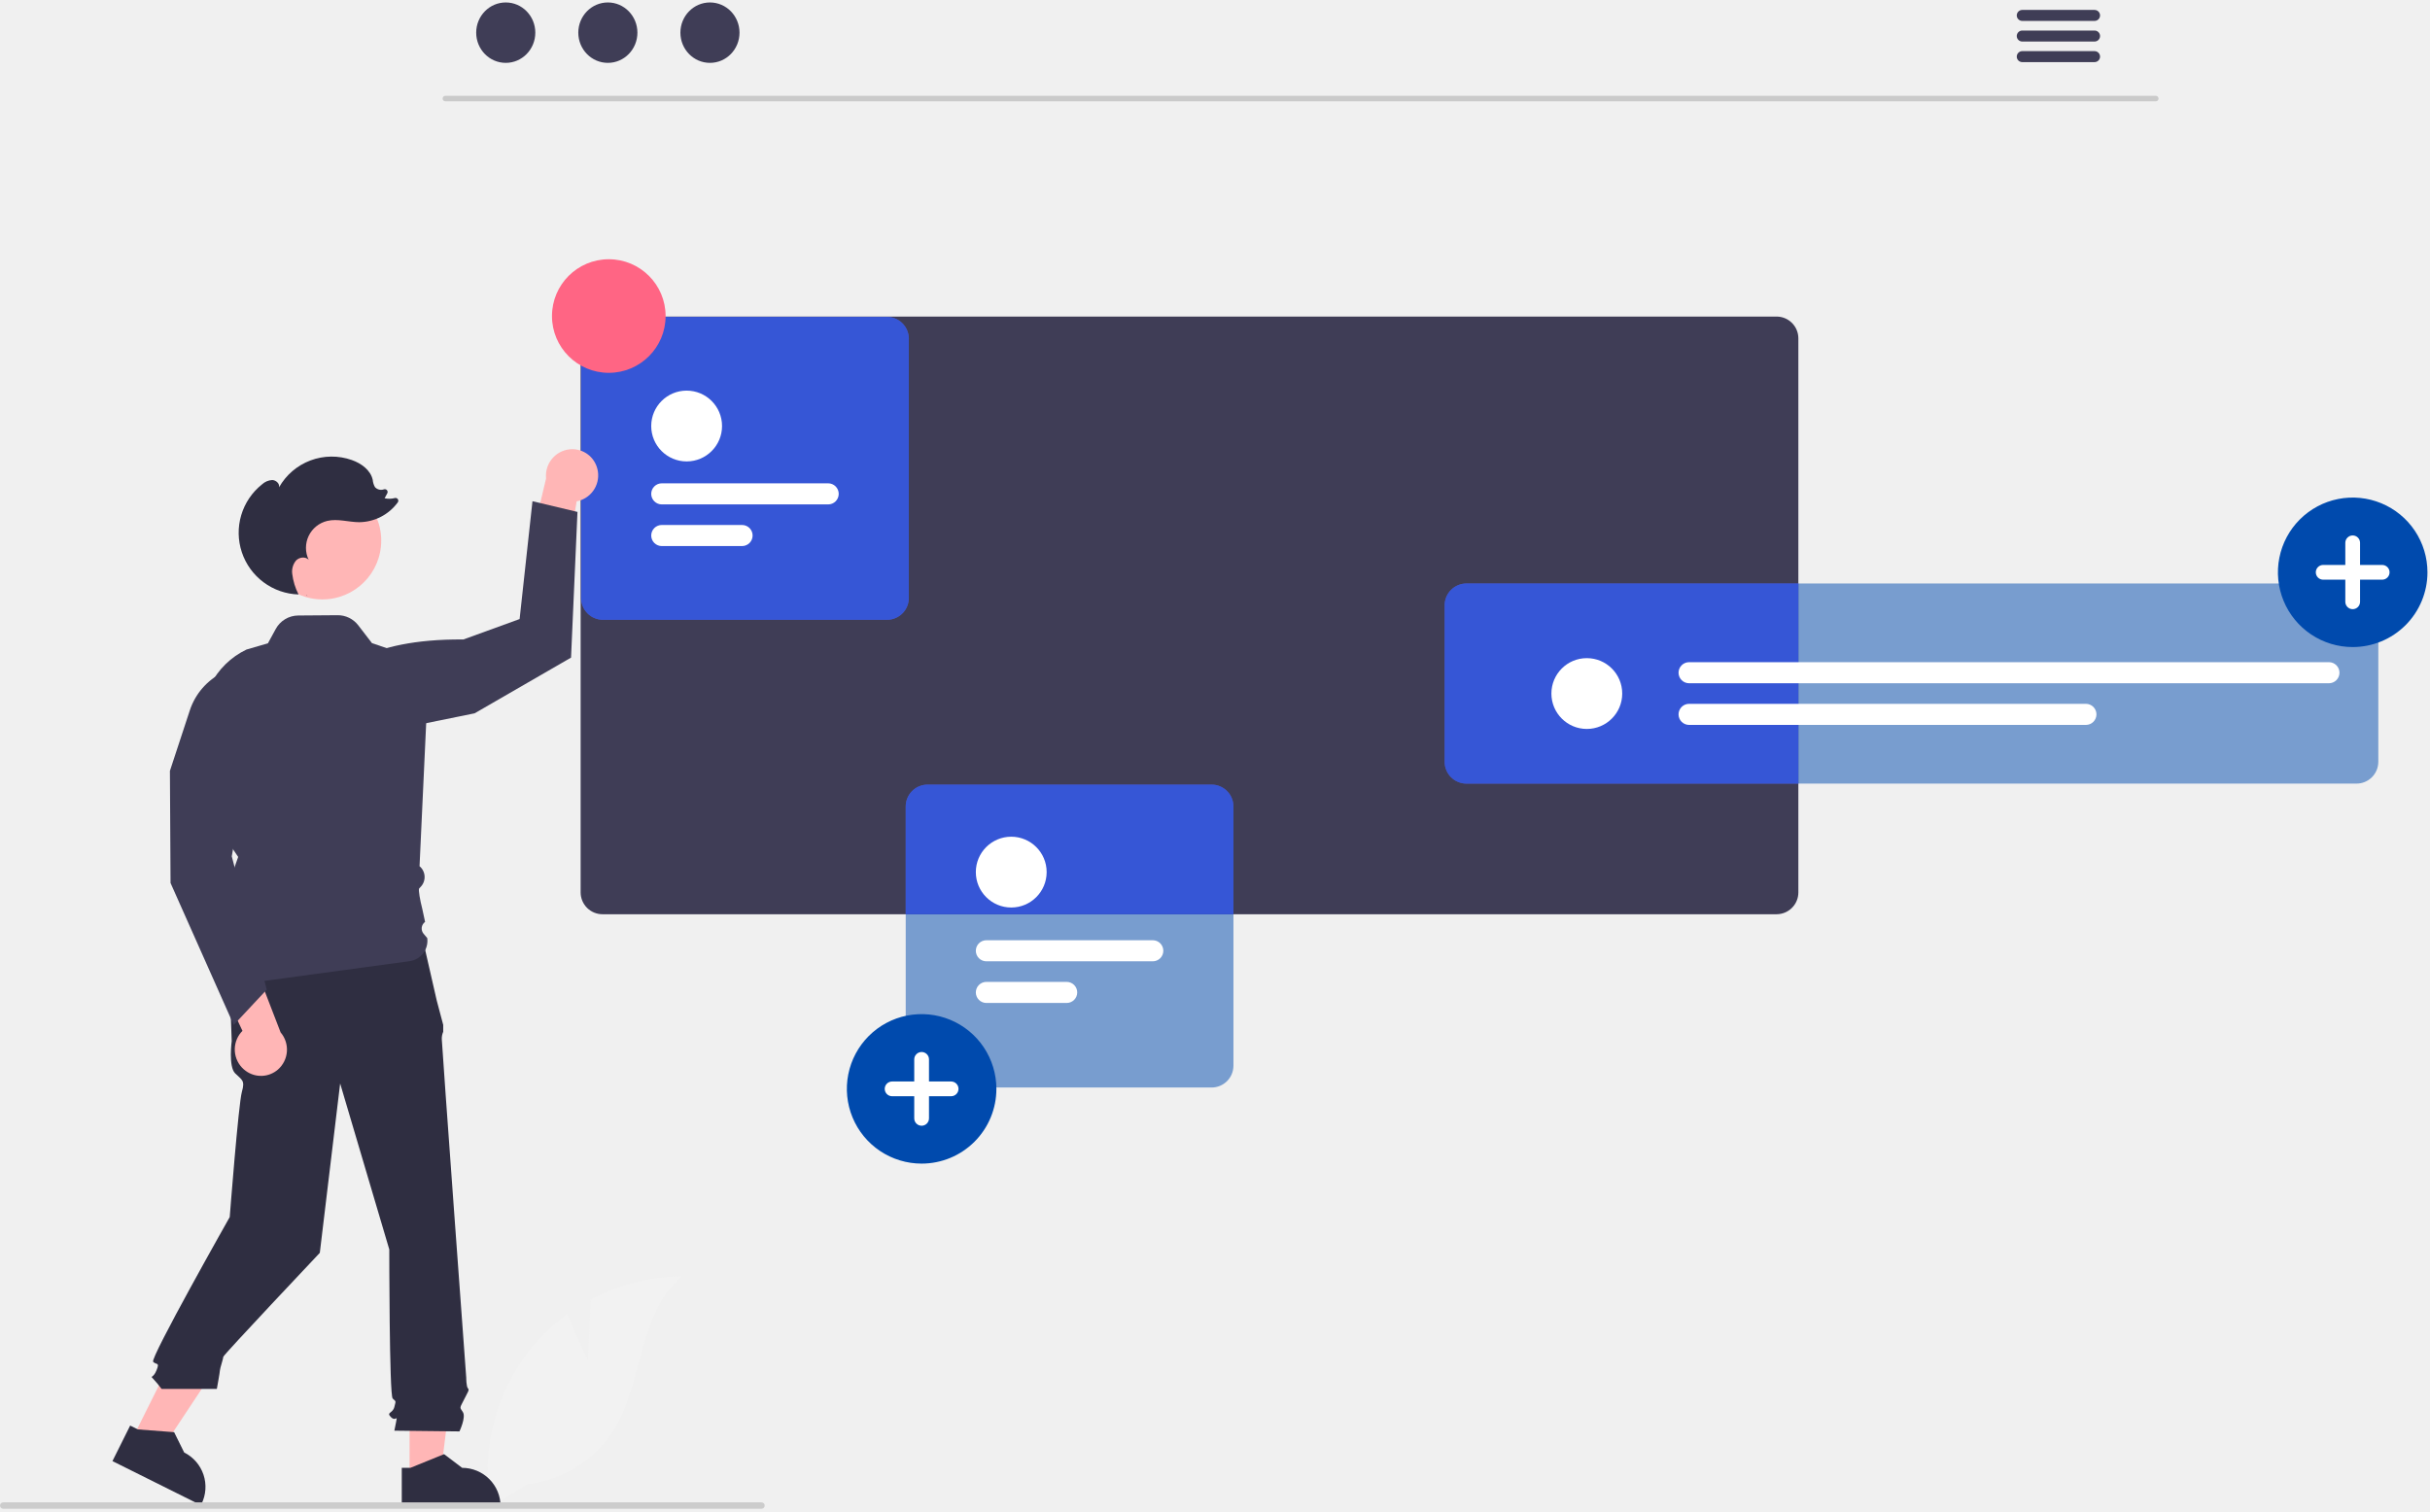
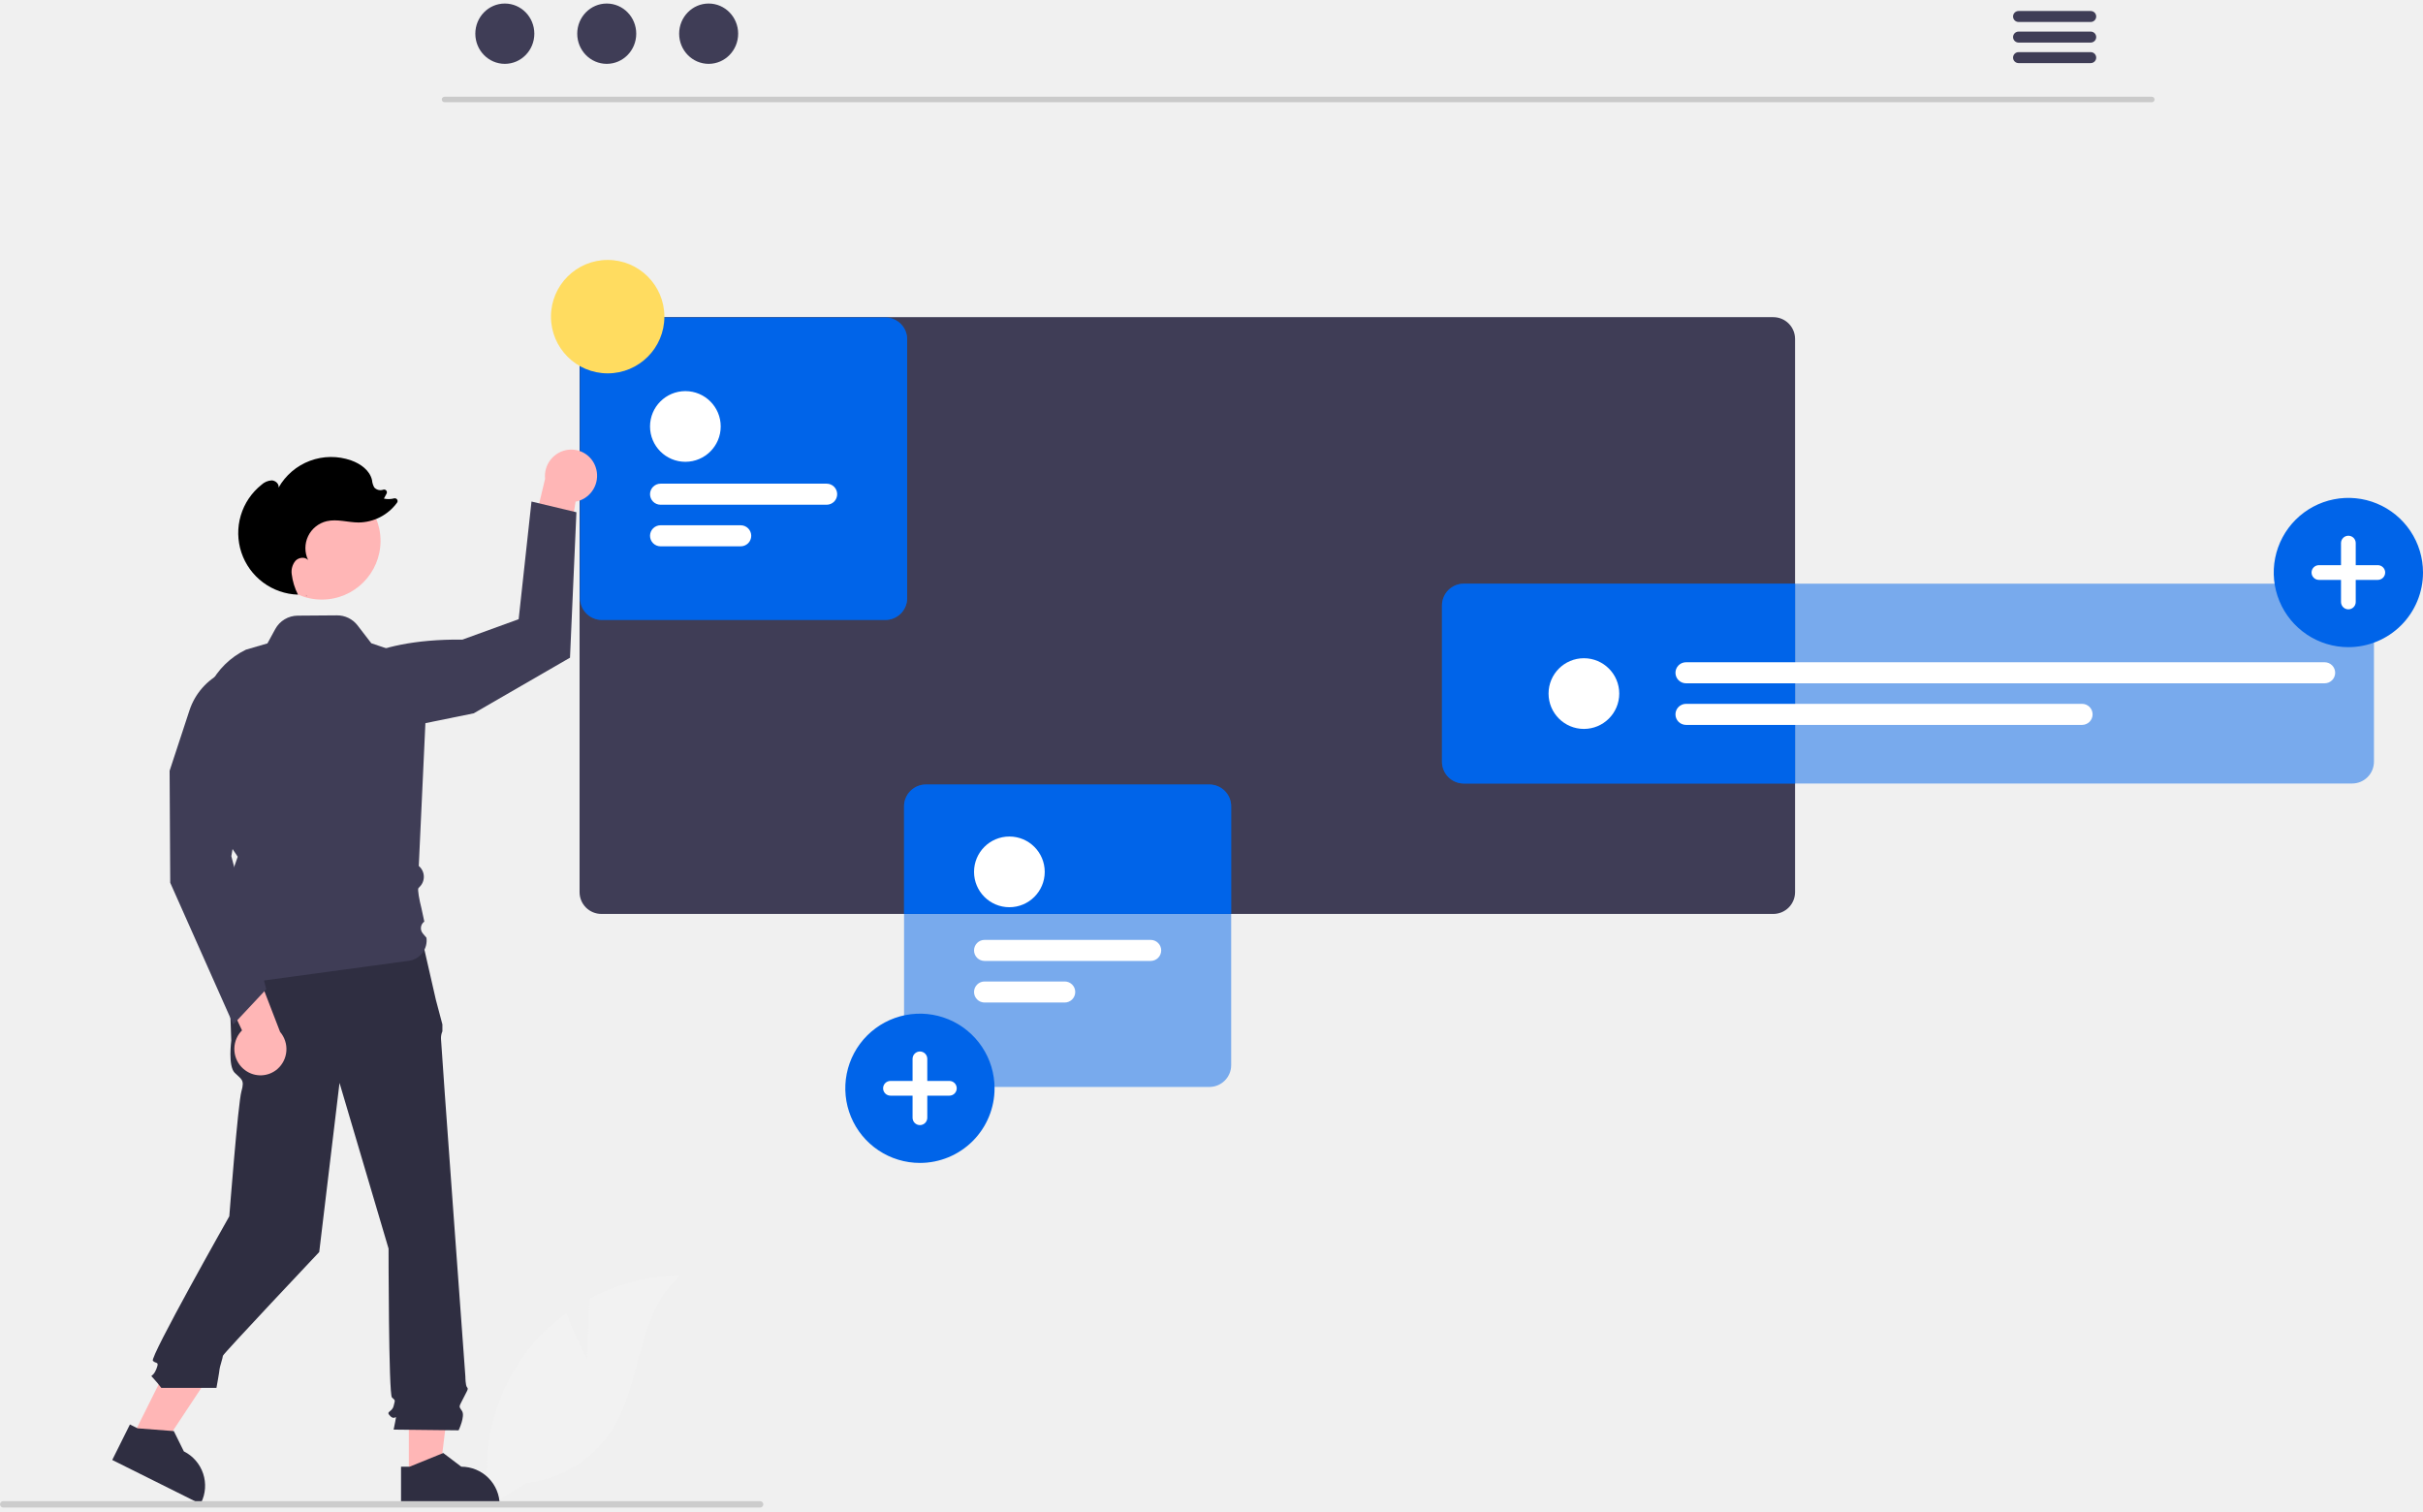
- <svg xmlns="http://www.w3.org/2000/svg" width="651" height="405" viewBox="0 0 651 405" fill="none">
-   <g clip-path="url(#clip0_637_815)">
-     <path d="M157.513 364.509L158.236 348.25C165.774 344.221 174.182 342.092 182.729 342.05C170.966 351.667 172.436 370.207 164.46 383.14C161.942 387.155 158.552 390.551 154.543 393.078C150.533 395.605 146.007 397.197 141.298 397.736L131.454 403.763C130.103 396.233 130.401 388.499 132.327 381.095C134.253 373.691 137.761 366.792 142.61 360.874C145.363 357.581 148.52 354.648 152.006 352.144C154.363 358.361 157.513 364.509 157.513 364.509Z" fill="#F2F2F2" />
-     <path d="M577.557 27.149H119.29C119.098 27.144 118.915 27.065 118.78 26.927C118.646 26.79 118.57 26.605 118.57 26.413C118.57 26.22 118.646 26.036 118.78 25.898C118.915 25.761 119.098 25.681 119.29 25.677H577.557C577.75 25.681 577.933 25.761 578.067 25.898C578.202 26.036 578.277 26.22 578.277 26.413C578.277 26.605 578.202 26.79 578.067 26.927C577.933 27.065 577.75 27.144 577.557 27.149Z" fill="#CACACA" />
-     <path d="M135.492 16.847C139.865 16.847 143.41 13.223 143.41 8.752C143.41 4.282 139.865 0.658 135.492 0.658C131.119 0.658 127.574 4.282 127.574 8.752C127.574 13.223 131.119 16.847 135.492 16.847Z" fill="#3F3D56" />
-     <path d="M162.845 16.847C167.218 16.847 170.763 13.223 170.763 8.752C170.763 4.282 167.218 0.658 162.845 0.658C158.472 0.658 154.927 4.282 154.927 8.752C154.927 13.223 158.472 16.847 162.845 16.847Z" fill="#3F3D56" />
-     <path d="M190.198 16.847C194.571 16.847 198.116 13.223 198.116 8.752C198.116 4.282 194.571 0.658 190.198 0.658C185.825 0.658 182.28 4.282 182.28 8.752C182.28 13.223 185.825 16.847 190.198 16.847Z" fill="#3F3D56" />
-     <path d="M561.166 2.664H541.736C541.351 2.672 540.984 2.83 540.714 3.105C540.444 3.38 540.293 3.75 540.293 4.135C540.293 4.52 540.444 4.89 540.714 5.165C540.984 5.44 541.351 5.599 541.736 5.606H561.166C561.551 5.599 561.918 5.44 562.187 5.165C562.457 4.89 562.608 4.52 562.608 4.135C562.608 3.75 562.457 3.38 562.187 3.105C561.918 2.83 561.551 2.672 561.166 2.664Z" fill="#3F3D56" />
-     <path d="M561.166 8.187H541.736C541.351 8.194 540.984 8.353 540.714 8.628C540.444 8.903 540.293 9.273 540.293 9.658C540.293 10.043 540.444 10.413 540.714 10.688C540.984 10.963 541.351 11.121 541.736 11.129H561.166C561.551 11.121 561.918 10.963 562.187 10.688C562.457 10.413 562.608 10.043 562.608 9.658C562.608 9.273 562.457 8.903 562.187 8.628C561.918 8.353 561.551 8.194 561.166 8.187Z" fill="#3F3D56" />
-     <path d="M561.166 13.702H541.736C541.351 13.709 540.984 13.868 540.714 14.143C540.444 14.418 540.293 14.788 540.293 15.173C540.293 15.558 540.444 15.928 540.714 16.203C540.984 16.478 541.351 16.637 541.736 16.644H561.166C561.551 16.637 561.918 16.478 562.187 16.203C562.457 15.928 562.608 15.558 562.608 15.173C562.608 14.788 562.457 14.418 562.187 14.143C561.918 13.868 561.551 13.709 561.166 13.702Z" fill="#3F3D56" />
-     <path d="M475.943 84.83H161.401C159.851 84.83 158.365 85.445 157.268 86.54C156.171 87.635 155.554 89.121 155.552 90.671V239.148C155.554 240.698 156.171 242.185 157.267 243.281C158.364 244.378 159.85 244.994 161.401 244.996H475.943C477.493 244.993 478.978 244.375 480.073 243.279C481.168 242.183 481.783 240.697 481.785 239.148V90.671C481.783 89.122 481.167 87.637 480.072 86.542C478.977 85.447 477.492 84.831 475.943 84.83Z" fill="#3F3D56" />
-     <path d="M392.86 156.361C391.311 156.363 389.826 156.979 388.731 158.074C387.636 159.169 387.02 160.654 387.018 162.202V204.143C387.02 205.692 387.635 207.178 388.73 208.274C389.825 209.371 391.31 209.988 392.86 209.991H481.785V156.361H392.86Z" fill="#6C63FF" />
-     <path opacity="0.5" d="M631.308 209.988H392.863C391.313 209.987 389.827 209.37 388.731 208.274C387.635 207.178 387.019 205.692 387.017 204.142V162.204C387.019 160.654 387.635 159.168 388.731 158.072C389.827 156.976 391.313 156.36 392.863 156.358H631.308C632.858 156.36 634.344 156.976 635.44 158.072C636.536 159.168 637.152 160.654 637.154 162.204V204.142C637.152 205.692 636.536 207.178 635.44 208.274C634.344 209.37 632.858 209.987 631.308 209.988Z" fill="#004AAD" />
-     <path d="M425.109 195.341C430.348 195.341 434.595 191.093 434.595 185.854C434.595 180.615 430.348 176.368 425.109 176.368C419.87 176.368 415.622 180.615 415.622 185.854C415.622 191.093 419.87 195.341 425.109 195.341Z" fill="white" />
-     <path d="M623.92 183.098H452.51C451.761 183.098 451.042 182.8 450.513 182.271C449.983 181.741 449.685 181.022 449.685 180.273C449.685 179.524 449.983 178.805 450.513 178.276C451.042 177.746 451.761 177.448 452.51 177.448H623.92C624.669 177.448 625.388 177.746 625.918 178.276C626.447 178.805 626.745 179.524 626.745 180.273C626.745 181.022 626.447 181.741 625.918 182.271C625.388 182.8 624.669 183.098 623.92 183.098Z" fill="white" />
-     <path d="M558.817 194.26H452.51C451.761 194.26 451.042 193.963 450.512 193.433C449.983 192.903 449.685 192.185 449.685 191.435C449.685 190.686 449.983 189.968 450.512 189.438C451.042 188.908 451.761 188.61 452.51 188.61H558.817C559.566 188.61 560.285 188.908 560.814 189.438C561.344 189.968 561.642 190.686 561.642 191.435C561.642 192.185 561.344 192.903 560.814 193.433C560.285 193.963 559.566 194.26 558.817 194.26Z" fill="white" />
-     <path d="M109.729 396.028L117.939 396.027L121.845 364.361H109.728L109.729 396.028Z" fill="#FFB6B6" />
-     <path d="M107.635 393.347L109.946 393.347L118.968 389.678L123.803 393.346H123.804C126.537 393.347 129.157 394.432 131.089 396.364C133.022 398.297 134.107 400.917 134.107 403.65V403.985L107.636 403.986L107.635 393.347Z" fill="#2F2E41" />
-     <path d="M35.549 385.354L42.897 389.016L60.518 362.417L49.674 357.012L35.549 385.354Z" fill="#FFB6B6" />
-     <path d="M34.871 382.021L36.939 383.051L46.65 383.792L49.341 389.232L49.342 389.233C51.787 390.452 53.648 392.593 54.516 395.184C55.383 397.775 55.186 400.605 53.967 403.05L53.817 403.35L30.125 391.542L34.871 382.021Z" fill="#2F2E41" />
-     <path d="M113.367 252.211L61.167 253.573L62.075 278.992C62.075 278.992 61.167 285.8 62.983 287.616C64.798 289.432 65.706 289.432 64.798 292.609C63.891 295.786 61.544 326.145 61.544 326.145C61.544 326.145 40.119 364.027 41.027 364.935C41.935 365.843 42.843 364.935 41.935 367.204C41.027 369.474 40.119 368.566 41.027 369.474C41.831 370.341 42.589 371.25 43.297 372.197H58.093C58.093 372.197 58.92 367.658 58.92 367.204C58.92 366.75 59.828 364.027 59.828 363.573C59.828 363.119 85.678 335.73 85.678 335.73L91.125 290.339L104.289 334.823C104.289 334.823 104.289 373.859 105.196 374.767C106.104 375.675 106.104 375.221 105.65 377.036C105.196 378.852 103.381 378.398 104.743 379.76C106.104 381.122 106.558 378.852 106.104 381.122L105.65 383.391L123.089 383.586C123.089 383.586 124.905 379.76 123.997 378.398C123.089 377.036 123.144 377.408 124.251 375.18C125.359 372.951 125.813 372.497 125.359 372.043C124.905 371.589 124.905 369.175 124.905 369.175C124.905 369.175 118.36 279.899 118.36 278.538C118.326 277.837 118.455 277.138 118.737 276.496V274.647L116.998 268.098L113.367 252.211Z" fill="#2F2E41" />
-     <path d="M630.288 173.397C626.327 173.397 622.454 172.222 619.16 170.021C615.866 167.82 613.299 164.692 611.783 161.032C610.267 157.372 609.87 153.344 610.643 149.459C611.416 145.573 613.323 142.004 616.125 139.203C618.926 136.402 622.495 134.494 626.38 133.721C630.266 132.948 634.293 133.345 637.953 134.861C641.613 136.377 644.742 138.944 646.943 142.238C649.144 145.532 650.318 149.405 650.318 153.367C650.318 158.679 648.208 163.774 644.452 167.53C640.695 171.287 635.601 173.397 630.288 173.397Z" fill="#004AAD" />
-     <path d="M638.192 151.391H632.264V145.463C632.264 144.939 632.056 144.437 631.685 144.066C631.315 143.695 630.812 143.487 630.288 143.487C629.764 143.487 629.262 143.695 628.891 144.066C628.52 144.437 628.312 144.939 628.312 145.463V151.391H622.385C622.125 151.39 621.868 151.441 621.627 151.54C621.387 151.639 621.169 151.785 620.985 151.968C620.801 152.152 620.655 152.37 620.556 152.61C620.456 152.85 620.405 153.107 620.405 153.367C620.405 153.626 620.456 153.884 620.556 154.124C620.655 154.364 620.801 154.582 620.985 154.765C621.169 154.949 621.387 155.094 621.627 155.193C621.868 155.292 622.125 155.343 622.385 155.342H628.312V161.27C628.312 161.794 628.52 162.297 628.891 162.667C629.262 163.038 629.764 163.246 630.288 163.246C630.812 163.246 631.315 163.038 631.685 162.667C632.056 162.297 632.264 161.794 632.264 161.27V155.342H638.192C638.716 155.342 639.218 155.134 639.589 154.764C639.959 154.393 640.167 153.891 640.167 153.367C640.167 152.843 639.959 152.34 639.589 151.97C639.218 151.599 638.716 151.391 638.192 151.391Z" fill="white" />
-     <path d="M324.597 210.26H248.492C246.942 210.261 245.455 210.878 244.359 211.974C243.262 213.071 242.646 214.558 242.644 216.108V244.996H330.438V216.108C330.437 214.559 329.821 213.073 328.726 211.977C327.631 210.88 326.146 210.263 324.597 210.26Z" fill="#6C63FF" />
-     <path opacity="0.5" d="M324.594 291.43H248.49C246.94 291.428 245.454 290.812 244.358 289.716C243.262 288.62 242.646 287.134 242.644 285.584V216.105C242.646 214.555 243.262 213.07 244.358 211.974C245.454 210.878 246.94 210.261 248.49 210.26H324.594C326.144 210.261 327.63 210.878 328.726 211.974C329.822 213.07 330.439 214.555 330.44 216.105V285.584C330.439 287.134 329.822 288.62 328.726 289.716C327.63 290.812 326.144 291.428 324.594 291.43Z" fill="#004AAD" />
-     <path d="M270.912 243.192C276.151 243.192 280.398 238.945 280.398 233.706C280.398 228.467 276.151 224.219 270.912 224.219C265.673 224.219 261.426 228.467 261.426 233.706C261.426 238.945 265.673 243.192 270.912 243.192Z" fill="white" />
-     <path d="M308.832 257.611H264.251C263.502 257.611 262.783 257.313 262.253 256.783C261.724 256.254 261.426 255.535 261.426 254.786C261.426 254.037 261.724 253.318 262.253 252.788C262.783 252.259 263.502 251.961 264.251 251.961H308.832C309.581 251.961 310.3 252.259 310.83 252.788C311.359 253.318 311.657 254.037 311.657 254.786C311.657 255.535 311.359 256.254 310.83 256.783C310.3 257.313 309.581 257.611 308.832 257.611Z" fill="white" />
-     <path d="M285.764 268.773H264.251C263.502 268.773 262.783 268.475 262.253 267.946C261.723 267.416 261.426 266.697 261.426 265.948C261.426 265.199 261.723 264.48 262.253 263.951C262.783 263.421 263.502 263.123 264.251 263.123H285.764C286.513 263.123 287.231 263.421 287.761 263.951C288.291 264.48 288.589 265.199 288.589 265.948C288.589 266.697 288.291 267.416 287.761 267.946C287.231 268.475 286.513 268.773 285.764 268.773Z" fill="white" />
-     <path d="M246.903 311.821C242.942 311.821 239.069 310.646 235.775 308.446C232.481 306.245 229.914 303.116 228.398 299.456C226.882 295.796 226.485 291.769 227.258 287.883C228.031 283.998 229.938 280.429 232.74 277.628C235.541 274.826 239.11 272.919 242.995 272.146C246.881 271.373 250.908 271.769 254.568 273.285C258.228 274.802 261.357 277.369 263.558 280.663C265.759 283.957 266.933 287.829 266.933 291.791C266.933 297.103 264.823 302.198 261.067 305.955C257.31 309.711 252.215 311.821 246.903 311.821Z" fill="#004AAD" />
-     <path d="M254.807 289.815H248.879V283.888C248.879 283.364 248.671 282.861 248.3 282.49C247.93 282.12 247.427 281.912 246.903 281.912C246.379 281.912 245.877 282.12 245.506 282.49C245.135 282.861 244.927 283.364 244.927 283.888V289.815H239C238.74 289.815 238.483 289.866 238.242 289.965C238.002 290.064 237.784 290.209 237.6 290.393C237.416 290.576 237.27 290.794 237.171 291.034C237.071 291.274 237.02 291.531 237.02 291.791C237.02 292.051 237.071 292.308 237.171 292.548C237.27 292.788 237.416 293.006 237.6 293.19C237.784 293.373 238.002 293.519 238.242 293.618C238.483 293.717 238.74 293.767 239 293.767H244.927V299.695C244.927 300.219 245.135 300.721 245.506 301.092C245.877 301.462 246.379 301.67 246.903 301.67C247.427 301.67 247.93 301.462 248.3 301.092C248.671 300.721 248.879 300.219 248.879 299.695V293.767H254.807C255.331 293.767 255.833 293.559 256.204 293.188C256.574 292.818 256.782 292.315 256.782 291.791C256.782 291.267 256.574 290.765 256.204 290.394C255.833 290.023 255.331 289.815 254.807 289.815Z" fill="white" />
-     <path d="M237.631 166.091H161.527C159.977 166.089 158.491 165.472 157.395 164.376C156.299 163.28 155.682 161.794 155.681 160.245V90.766C155.683 89.216 156.299 87.73 157.395 86.634C158.491 85.538 159.977 84.922 161.527 84.92H237.631C239.181 84.922 240.667 85.538 241.763 86.634C242.859 87.73 243.475 89.216 243.477 90.766V160.245C243.475 161.794 242.859 163.28 241.763 164.376C240.667 165.472 239.181 166.089 237.631 166.091Z" fill="#6C63FF" />
-     <path d="M183.95 123.651C189.189 123.651 193.436 119.404 193.436 114.164C193.436 108.925 189.189 104.678 183.95 104.678C178.71 104.678 174.463 108.925 174.463 114.164C174.463 119.404 178.71 123.651 183.95 123.651Z" fill="#6C63FF" />
-     <path d="M221.87 135.17H177.288C176.539 135.17 175.821 134.873 175.291 134.343C174.761 133.813 174.463 133.095 174.463 132.346C174.463 131.596 174.761 130.878 175.291 130.348C175.821 129.818 176.539 129.521 177.288 129.521H221.87C222.619 129.521 223.337 129.818 223.867 130.348C224.397 130.878 224.695 131.596 224.695 132.346C224.695 133.095 224.397 133.813 223.867 134.343C223.337 134.873 222.619 135.17 221.87 135.17Z" fill="#6C63FF" />
-     <path d="M198.801 146.333H177.288C176.539 146.333 175.82 146.035 175.291 145.505C174.761 144.976 174.463 144.257 174.463 143.508C174.463 142.759 174.761 142.04 175.291 141.51C175.82 140.98 176.539 140.683 177.288 140.683H198.801C199.55 140.683 200.269 140.98 200.799 141.51C201.328 142.04 201.626 142.759 201.626 143.508C201.626 144.257 201.328 144.976 200.799 145.505C200.269 146.035 199.55 146.333 198.801 146.333Z" fill="#6C63FF" />
-     <path opacity="0.5" d="M237.631 166.091H161.527C159.977 166.089 158.491 165.472 157.395 164.376C156.299 163.28 155.682 161.794 155.681 160.245V90.766C155.683 89.216 156.299 87.73 157.395 86.634C158.491 85.538 159.977 84.922 161.527 84.92H237.631C239.181 84.922 240.667 85.538 241.763 86.634C242.859 87.73 243.475 89.216 243.477 90.766V160.245C243.475 161.794 242.859 163.28 241.763 164.376C240.667 165.472 239.181 166.089 237.631 166.091Z" fill="#004AAD" />
-     <path d="M183.95 123.651C189.189 123.651 193.436 119.404 193.436 114.164C193.436 108.925 189.189 104.678 183.95 104.678C178.71 104.678 174.463 108.925 174.463 114.164C174.463 119.404 178.71 123.651 183.95 123.651Z" fill="white" />
-     <path d="M221.87 135.17H177.288C176.539 135.17 175.821 134.873 175.291 134.343C174.761 133.813 174.463 133.095 174.463 132.346C174.463 131.596 174.761 130.878 175.291 130.348C175.821 129.818 176.539 129.521 177.288 129.521H221.87C222.619 129.521 223.337 129.818 223.867 130.348C224.397 130.878 224.695 131.596 224.695 132.346C224.695 133.095 224.397 133.813 223.867 134.343C223.337 134.873 222.619 135.17 221.87 135.17Z" fill="white" />
-     <path d="M198.801 146.333H177.288C176.539 146.333 175.82 146.035 175.291 145.505C174.761 144.976 174.463 144.257 174.463 143.508C174.463 142.759 174.761 142.04 175.291 141.51C175.82 140.98 176.539 140.683 177.288 140.683H198.801C199.55 140.683 200.269 140.98 200.799 141.51C201.328 142.04 201.626 142.759 201.626 143.508C201.626 144.257 201.328 144.976 200.799 145.505C200.269 146.035 199.55 146.333 198.801 146.333Z" fill="white" />
-     <path d="M163.097 99.911C171.502 99.911 178.316 93.097 178.316 84.692C178.316 76.286 171.502 69.472 163.097 69.472C154.691 69.472 147.877 76.286 147.877 84.692C147.877 93.097 154.691 99.911 163.097 99.911Z" fill="#FF6584" />
-     <path d="M204.861 403.455C204.861 403.568 204.839 403.681 204.796 403.785C204.753 403.89 204.689 403.985 204.609 404.066C204.529 404.146 204.434 404.209 204.329 404.252C204.224 404.296 204.112 404.318 203.999 404.317H0.862C0.634 404.317 0.414 404.227 0.253 404.065C0.091 403.903 0 403.684 0 403.455C0 403.226 0.091 403.007 0.253 402.845C0.414 402.683 0.634 402.593 0.862 402.593H203.999C204.112 402.592 204.224 402.614 204.329 402.658C204.434 402.701 204.529 402.764 204.609 402.844C204.689 402.925 204.753 403.02 204.796 403.125C204.839 403.229 204.861 403.342 204.861 403.455Z" fill="#CCCCCC" />
-     <path d="M159.844 125.005C160.47 126.754 160.383 128.68 159.602 130.365C158.821 132.051 157.409 133.363 155.67 134.017C155.286 134.161 154.889 134.27 154.485 134.344L150.466 158.955L141.037 150.25L146.299 128.213C146.104 126.356 146.648 124.497 147.813 123.038C148.978 121.578 150.67 120.636 152.524 120.415C154.084 120.236 155.658 120.593 156.989 121.427C158.319 122.261 159.326 123.523 159.844 125.005L159.844 125.005Z" fill="#FFB6B6" />
-     <path d="M90.259 180.772C90.259 180.772 97.577 171.103 124.132 171.368L139.205 165.892L142.65 134.315L154.706 137.185L152.984 176.226L127.148 191.153L93.275 198.042L90.259 180.772Z" fill="#3F3D56" />
-     <path d="M86.371 160.629C95.075 160.629 102.132 153.572 102.132 144.868C102.132 136.163 95.075 129.106 86.371 129.106C77.666 129.106 70.609 136.163 70.609 144.868C70.609 153.572 77.666 160.629 86.371 160.629Z" fill="#FFB6B6" />
-     <path d="M59.694 264.373C59.666 264.373 59.639 264.369 59.612 264.362C59.321 264.28 59.091 264.216 60.141 255.136L61.274 247.959L60.168 241.621L58.307 239.76L61.298 236.769L63.808 229.639L59.465 223.203L54.482 196.884C53.625 192.342 54.291 187.645 56.376 183.52C58.461 179.395 61.848 176.073 66.013 174.07L71.78 172.385L73.879 168.537C74.468 167.456 75.335 166.553 76.391 165.92C77.448 165.288 78.653 164.95 79.884 164.941L90.445 164.861C91.511 164.853 92.564 165.092 93.522 165.56C94.479 166.027 95.316 166.709 95.966 167.554L99.65 172.344L114.93 177.534L112.396 232.122C112.799 232.459 113.127 232.875 113.36 233.346C113.593 233.816 113.726 234.329 113.75 234.853C113.775 235.378 113.69 235.901 113.502 236.391C113.314 236.881 113.026 237.326 112.656 237.699C112.498 237.859 112.371 237.99 112.294 238.076C112.036 238.442 112.519 241.174 113.116 243.494L113.881 247.046C113.636 247.221 113.429 247.446 113.275 247.705C113.12 247.965 113.021 248.253 112.984 248.553C112.947 248.852 112.972 249.156 113.058 249.446C113.144 249.735 113.289 250.003 113.484 250.234L114.46 251.386C114.653 252.832 114.265 254.295 113.381 255.454C112.497 256.614 111.189 257.375 109.744 257.572C95.78 259.472 59.767 264.373 59.694 264.373Z" fill="#3F3D56" />
-     <path d="M82.338 159.857C82.271 159.709 82.204 159.56 82.137 159.411C82.163 159.412 82.188 159.415 82.214 159.416L82.338 159.857Z" fill="#2F2E41" />
-     <path d="M70.171 129.823C70.919 129.117 71.892 128.697 72.919 128.635C73.938 128.668 74.972 129.588 74.761 130.586C76.633 127.271 79.612 124.722 83.177 123.386C86.741 122.049 90.662 122.011 94.252 123.277C96.785 124.171 99.269 125.959 99.851 128.581C99.908 129.27 100.113 129.938 100.453 130.539C100.748 130.861 101.13 131.089 101.552 131.196C101.975 131.303 102.42 131.284 102.832 131.142L102.857 131.134C102.998 131.086 103.15 131.081 103.294 131.121C103.438 131.16 103.566 131.242 103.663 131.355C103.76 131.468 103.821 131.608 103.838 131.756C103.854 131.904 103.826 132.054 103.757 132.186L103.04 133.522C103.943 133.724 104.882 133.704 105.776 133.464C105.925 133.425 106.082 133.433 106.226 133.487C106.369 133.541 106.493 133.638 106.58 133.764C106.666 133.891 106.711 134.042 106.709 134.195C106.707 134.349 106.657 134.498 106.566 134.622C105.375 136.252 103.82 137.581 102.025 138.503C100.23 139.426 98.244 139.917 96.225 139.937C93.362 139.92 90.469 138.933 87.681 139.591C86.603 139.846 85.596 140.339 84.733 141.034C83.87 141.729 83.174 142.608 82.695 143.607C82.216 144.607 81.967 145.7 81.966 146.808C81.966 147.916 82.213 149.01 82.69 150.01C81.834 149.073 80.178 149.295 79.303 150.213C78.899 150.705 78.601 151.274 78.427 151.885C78.252 152.497 78.205 153.138 78.288 153.768C78.522 155.699 79.095 157.573 79.981 159.304C76.595 159.2 73.322 158.059 70.605 156.035C67.888 154.011 65.857 151.202 64.787 147.987C63.717 144.773 63.66 141.307 64.623 138.059C65.586 134.81 67.522 131.936 70.171 129.823L70.171 129.823Z" fill="#2F2E41" />
-     <path d="M65.835 286.978C64.328 285.891 63.308 284.255 62.996 282.424C62.684 280.592 63.104 278.712 64.166 277.187C64.402 276.851 64.666 276.536 64.957 276.246L54.322 253.69L67.024 255.52L75.177 276.659C76.389 278.079 76.995 279.918 76.862 281.781C76.729 283.643 75.868 285.379 74.466 286.612C73.283 287.643 71.783 288.241 70.215 288.307C68.646 288.374 67.102 287.905 65.835 286.978H65.835Z" fill="#FFB6B6" />
-     <path d="M62.614 274.662L45.69 236.625L45.52 206.583L50.855 190.356C51.579 188.155 52.737 186.121 54.26 184.374C55.783 182.628 57.641 181.204 59.724 180.188C61.807 179.172 64.072 178.584 66.386 178.458C68.7 178.332 71.016 178.672 73.197 179.456L73.314 179.499L73.364 179.613C73.561 180.074 78.035 191.141 64.763 213.909L62.092 229.489L71.464 265.199L62.614 274.662Z" fill="#3F3D56" />
+ <svg xmlns="http://www.w3.org/2000/svg" width="566" height="353" viewBox="0 0 566 353" fill="none">
+   <g clip-path="url(#clip0_1101_897)">
+     <path d="M137.09 317.501L137.72 303.35C144.28 299.843 151.598 297.991 159.037 297.954C148.799 306.325 150.078 322.46 143.137 333.717C140.945 337.211 137.995 340.167 134.505 342.366C131.016 344.565 127.076 345.951 122.978 346.42L114.41 351.666C113.235 345.112 113.494 338.381 115.17 331.937C116.846 325.493 119.899 319.488 124.12 314.338C126.516 311.472 129.263 308.919 132.297 306.74C134.349 312.15 137.09 317.501 137.09 317.501Z" fill="#F2F2F2" />
+     <path d="M502.673 23.883H103.823C103.656 23.879 103.497 23.81 103.379 23.69C103.262 23.57 103.197 23.41 103.197 23.242C103.197 23.075 103.262 22.914 103.379 22.794C103.497 22.674 103.656 22.605 103.823 22.602H502.673C502.84 22.605 503 22.674 503.117 22.794C503.234 22.914 503.299 23.075 503.299 23.242C503.299 23.41 503.234 23.57 503.117 23.69C503 23.81 502.84 23.879 502.673 23.883Z" fill="#CACACA" />
+     <path d="M117.924 14.916C121.73 14.916 124.816 11.762 124.816 7.871C124.816 3.98 121.73 0.826 117.924 0.826C114.118 0.826 111.033 3.98 111.033 7.871C111.033 11.762 114.118 14.916 117.924 14.916Z" fill="#3F3D56" />
+     <path d="M141.731 14.916C145.537 14.916 148.622 11.762 148.622 7.871C148.622 3.98 145.537 0.826 141.731 0.826C137.925 0.826 134.839 3.98 134.839 7.871C134.839 11.762 137.925 14.916 141.731 14.916Z" fill="#3F3D56" />
+     <path d="M165.537 14.916C169.343 14.916 172.429 11.762 172.429 7.871C172.429 3.98 169.343 0.826 165.537 0.826C161.731 0.826 158.646 3.98 158.646 7.871C158.646 11.762 161.731 14.916 165.537 14.916Z" fill="#3F3D56" />
+     <path d="M488.407 2.572H471.496C471.161 2.579 470.841 2.717 470.607 2.956C470.372 3.196 470.24 3.517 470.24 3.853C470.24 4.188 470.372 4.51 470.607 4.749C470.841 4.989 471.161 5.127 471.496 5.133H488.407C488.742 5.127 489.061 4.989 489.296 4.749C489.53 4.51 489.662 4.188 489.662 3.853C489.662 3.517 489.53 3.196 489.296 2.956C489.061 2.717 488.742 2.579 488.407 2.572Z" fill="#3F3D56" />
+     <path d="M488.407 7.379H471.496C471.161 7.386 470.841 7.523 470.607 7.763C470.372 8.002 470.24 8.324 470.24 8.659C470.24 8.995 470.372 9.317 470.607 9.556C470.841 9.795 471.161 9.933 471.496 9.94H488.407C488.742 9.933 489.061 9.795 489.296 9.556C489.53 9.317 489.662 8.995 489.662 8.659C489.662 8.324 489.53 8.002 489.296 7.763C489.061 7.523 488.742 7.386 488.407 7.379Z" fill="#3F3D56" />
+     <path d="M488.407 12.179H471.496C471.161 12.185 470.841 12.323 470.607 12.563C470.372 12.802 470.24 13.124 470.24 13.459C470.24 13.794 470.372 14.116 470.607 14.356C470.841 14.595 471.161 14.733 471.496 14.74H488.407C488.742 14.733 489.061 14.595 489.296 14.356C489.53 14.116 489.662 13.794 489.662 13.459C489.662 13.124 489.53 12.802 489.296 12.563C489.061 12.323 488.742 12.185 488.407 12.179Z" fill="#3F3D56" />
+     <path d="M414.234 74.085H140.474C139.125 74.085 137.832 74.621 136.877 75.574C135.923 76.527 135.386 77.82 135.384 79.169V208.394C135.385 209.744 135.922 211.038 136.876 211.992C137.831 212.946 139.125 213.483 140.474 213.485H414.234C415.583 213.482 416.875 212.945 417.828 211.99C418.781 211.036 419.317 209.743 419.318 208.394V79.169C419.317 77.821 418.78 76.529 417.827 75.576C416.874 74.622 415.582 74.086 414.234 74.085Z" fill="#3F3D56" />
+     <path d="M341.923 136.342C340.575 136.343 339.282 136.879 338.329 137.832C337.376 138.786 336.84 140.078 336.839 141.426V177.928C336.84 179.277 337.376 180.57 338.329 181.524C339.282 182.478 340.574 183.016 341.923 183.019H419.318V136.342H341.923Z" fill="#0064E9" />
+     <path opacity="0.5" d="M549.455 183.016H341.925C340.576 183.014 339.283 182.478 338.329 181.524C337.375 180.57 336.839 179.277 336.837 177.928V141.427C336.839 140.078 337.375 138.785 338.329 137.831C339.283 136.877 340.576 136.34 341.925 136.339H549.455C550.803 136.34 552.097 136.877 553.051 137.831C554.005 138.785 554.541 140.078 554.543 141.427V177.928C554.541 179.277 554.004 180.57 553.051 181.524C552.097 182.478 550.804 183.014 549.455 183.016Z" fill="#0064E9" />
+     <path d="M369.991 170.267C374.55 170.267 378.247 166.57 378.247 162.01C378.247 157.45 374.55 153.754 369.991 153.754C365.431 153.754 361.734 157.45 361.734 162.01C361.734 166.57 365.431 170.267 369.991 170.267Z" fill="white" />
+     <path d="M543.025 159.611H393.839C393.187 159.611 392.562 159.352 392.1 158.891C391.639 158.43 391.38 157.805 391.38 157.153C391.38 156.501 391.639 155.875 392.1 155.414C392.562 154.953 393.187 154.694 393.839 154.694H543.025C543.677 154.694 544.302 154.953 544.763 155.414C545.224 155.875 545.483 156.501 545.483 157.153C545.483 157.805 545.224 158.43 544.763 158.891C544.302 159.352 543.677 159.611 543.025 159.611Z" fill="white" />
+     <path d="M486.362 169.327H393.839C393.187 169.327 392.561 169.068 392.1 168.606C391.639 168.145 391.38 167.52 391.38 166.868C391.38 166.216 391.639 165.59 392.1 165.129C392.561 164.668 393.187 164.409 393.839 164.409H486.362C487.014 164.409 487.64 164.668 488.101 165.129C488.562 165.59 488.821 166.216 488.821 166.868C488.821 167.52 488.562 168.145 488.101 168.606C487.64 169.068 487.014 169.327 486.362 169.327Z" fill="white" />
+     <path d="M95.502 344.934L102.647 344.933L106.047 317.373H95.501L95.502 344.934Z" fill="#FFB6B6" />
+     <path d="M93.68 342.601L95.691 342.6L103.543 339.407L107.751 342.6H107.752C110.13 342.6 112.411 343.545 114.093 345.227C115.774 346.908 116.719 349.189 116.719 351.567V351.859L93.68 351.86L93.68 342.601Z" fill="#2F2E41" />
+     <path d="M30.94 335.643L37.335 338.831L52.672 315.681L43.233 310.977L30.94 335.643Z" fill="#FFB6B6" />
+     <path d="M30.349 332.742L32.15 333.639L40.601 334.284L42.944 339.019L42.944 339.019C45.073 340.08 46.692 341.943 47.447 344.199C48.202 346.454 48.03 348.917 46.97 351.045L46.84 351.306L26.219 341.029L30.349 332.742Z" fill="#2F2E41" />
+     <path d="M98.668 219.764L53.236 220.949L54.026 243.072C54.026 243.072 53.236 248.998 54.816 250.578C56.397 252.158 57.187 252.158 56.397 254.924C55.607 257.689 53.564 284.112 53.564 284.112C53.564 284.112 34.917 317.082 35.708 317.872C36.498 318.662 37.288 317.872 36.498 319.847C35.708 321.823 34.917 321.033 35.708 321.823C36.407 322.577 37.067 323.369 37.683 324.193H50.56C50.56 324.193 51.281 320.243 51.281 319.847C51.281 319.452 52.071 317.082 52.071 316.687C52.071 316.292 74.57 292.454 74.57 292.454L79.31 252.949L90.767 291.664C90.767 291.664 90.767 325.639 91.557 326.429C92.347 327.22 92.347 326.825 91.952 328.405C91.557 329.985 89.977 329.59 91.162 330.775C92.347 331.96 92.742 329.985 92.347 331.96L91.952 333.936L107.13 334.105C107.13 334.105 108.71 330.775 107.92 329.59C107.13 328.405 107.177 328.728 108.141 326.789C109.105 324.849 109.5 324.454 109.105 324.059C108.71 323.664 108.71 321.563 108.71 321.563C108.71 321.563 103.014 243.862 103.014 242.677C102.984 242.067 103.096 241.459 103.342 240.9V239.291L101.828 233.591L98.668 219.764Z" fill="#2F2E41" />
+     <path d="M548.567 151.168C545.119 151.168 541.748 150.146 538.882 148.23C536.015 146.315 533.78 143.592 532.461 140.406C531.141 137.221 530.796 133.716 531.469 130.334C532.141 126.952 533.802 123.846 536.24 121.408C538.678 118.97 541.784 117.309 545.166 116.637C548.548 115.964 552.053 116.309 555.238 117.629C558.424 118.948 561.147 121.183 563.062 124.05C564.978 126.916 566 130.287 566 133.735C566 138.358 564.163 142.793 560.894 146.062C557.625 149.331 553.191 151.168 548.567 151.168Z" fill="#0064E9" />
+     <path d="M555.445 132.015H550.286V126.856C550.286 126.4 550.105 125.963 549.783 125.64C549.46 125.318 549.023 125.137 548.567 125.137C548.111 125.137 547.673 125.318 547.351 125.64C547.028 125.963 546.847 126.4 546.847 126.856V132.015H541.688C541.462 132.015 541.238 132.059 541.029 132.145C540.82 132.232 540.63 132.358 540.47 132.518C540.31 132.678 540.183 132.867 540.096 133.076C540.01 133.285 539.965 133.509 539.965 133.735C539.965 133.961 540.01 134.185 540.096 134.394C540.183 134.603 540.31 134.793 540.47 134.952C540.63 135.112 540.82 135.239 541.029 135.325C541.238 135.411 541.462 135.455 541.688 135.455H546.847V140.614C546.847 141.07 547.028 141.507 547.351 141.83C547.673 142.152 548.111 142.334 548.567 142.334C549.023 142.334 549.46 142.152 549.783 141.83C550.105 141.507 550.286 141.07 550.286 140.614V135.455H555.445C555.902 135.455 556.339 135.274 556.661 134.951C556.984 134.629 557.165 134.191 557.165 133.735C557.165 133.279 556.984 132.842 556.661 132.519C556.339 132.197 555.902 132.015 555.445 132.015Z" fill="white" />
+     <path d="M282.511 183.252H216.274C214.924 183.253 213.63 183.79 212.676 184.745C211.722 185.699 211.185 186.993 211.183 188.342V213.485H287.595V188.342C287.593 186.994 287.058 185.701 286.105 184.746C285.152 183.792 283.859 183.255 282.511 183.252Z" fill="#0064E9" />
+     <path opacity="0.5" d="M282.508 253.898H216.271C214.922 253.896 213.629 253.36 212.675 252.406C211.721 251.452 211.185 250.159 211.183 248.81V188.34C211.185 186.991 211.721 185.698 212.675 184.744C213.629 183.79 214.922 183.253 216.271 183.252H282.508C283.857 183.253 285.151 183.79 286.104 184.744C287.058 185.698 287.595 186.991 287.596 188.34V248.81C287.595 250.159 287.058 251.452 286.104 252.406C285.151 253.36 283.857 253.896 282.508 253.898Z" fill="#0064E9" />
+     <path d="M235.786 211.914C240.346 211.914 244.043 208.218 244.043 203.658C244.043 199.098 240.346 195.401 235.786 195.401C231.227 195.401 227.53 199.098 227.53 203.658C227.53 208.218 231.227 211.914 235.786 211.914Z" fill="white" />
+     <path d="M268.79 224.463H229.989C229.337 224.463 228.711 224.204 228.25 223.743C227.789 223.282 227.53 222.657 227.53 222.004C227.53 221.352 227.789 220.727 228.25 220.266C228.711 219.805 229.337 219.546 229.989 219.546H268.79C269.442 219.546 270.067 219.805 270.528 220.266C270.99 220.727 271.249 221.352 271.249 222.004C271.249 222.657 270.99 223.282 270.528 223.743C270.067 224.204 269.442 224.463 268.79 224.463Z" fill="white" />
+     <path d="M248.712 234.178H229.989C229.337 234.178 228.711 233.919 228.25 233.458C227.789 232.997 227.53 232.372 227.53 231.719C227.53 231.067 227.789 230.442 228.25 229.981C228.711 229.52 229.337 229.261 229.989 229.261H248.712C249.364 229.261 249.99 229.52 250.451 229.981C250.912 230.442 251.171 231.067 251.171 231.719C251.171 232.372 250.912 232.997 250.451 233.458C249.99 233.919 249.364 234.178 248.712 234.178Z" fill="white" />
+     <path d="M214.89 271.645C211.442 271.645 208.072 270.622 205.205 268.707C202.338 266.791 200.104 264.068 198.784 260.883C197.465 257.697 197.12 254.192 197.792 250.81C198.465 247.429 200.125 244.322 202.563 241.884C205.001 239.446 208.108 237.786 211.489 237.113C214.871 236.441 218.376 236.786 221.562 238.105C224.747 239.425 227.47 241.659 229.386 244.526C231.301 247.393 232.324 250.764 232.324 254.212C232.324 258.835 230.487 263.269 227.218 266.539C223.948 269.808 219.514 271.645 214.89 271.645Z" fill="#0064E9" />
+     <path d="M221.769 252.492H216.61V247.333C216.61 246.877 216.429 246.439 216.106 246.117C215.784 245.794 215.346 245.613 214.89 245.613C214.434 245.613 213.997 245.794 213.674 246.117C213.352 246.439 213.171 246.877 213.171 247.333V252.492H208.012C207.785 252.492 207.561 252.536 207.352 252.622C207.143 252.708 206.953 252.835 206.793 252.995C206.633 253.154 206.506 253.344 206.42 253.553C206.333 253.762 206.289 253.986 206.289 254.212C206.289 254.438 206.333 254.662 206.42 254.871C206.506 255.079 206.633 255.269 206.793 255.429C206.953 255.589 207.143 255.715 207.352 255.801C207.561 255.888 207.785 255.932 208.012 255.931H213.171V261.09C213.171 261.546 213.352 261.984 213.674 262.306C213.997 262.629 214.434 262.81 214.89 262.81C215.346 262.81 215.784 262.629 216.106 262.306C216.429 261.984 216.61 261.546 216.61 261.09V255.931H221.769C222.225 255.931 222.662 255.75 222.985 255.428C223.307 255.105 223.489 254.668 223.489 254.212C223.489 253.756 223.307 253.318 222.985 252.996C222.662 252.673 222.225 252.492 221.769 252.492Z" fill="white" />
+     <path d="M206.821 144.809H140.584C139.235 144.808 137.941 144.271 136.988 143.317C136.034 142.363 135.497 141.07 135.496 139.721V79.251C135.497 77.902 136.034 76.609 136.988 75.655C137.941 74.701 139.235 74.165 140.584 74.163H206.821C208.17 74.165 209.463 74.701 210.417 75.655C211.371 76.609 211.907 77.902 211.909 79.251V139.721C211.907 141.07 211.371 142.363 210.417 143.317C209.463 144.271 208.17 144.808 206.821 144.809Z" fill="#0064E9" />
+     <path d="M160.099 107.872C164.659 107.872 168.356 104.176 168.356 99.616C168.356 95.056 164.659 91.359 160.099 91.359C155.539 91.359 151.843 95.056 151.843 99.616C151.843 104.176 155.539 107.872 160.099 107.872Z" fill="#0064E9" />
+     <path d="M193.103 117.899H154.302C153.65 117.899 153.024 117.64 152.563 117.178C152.102 116.717 151.843 116.092 151.843 115.44C151.843 114.788 152.102 114.163 152.563 113.702C153.024 113.24 153.65 112.981 154.302 112.981H193.103C193.755 112.981 194.38 113.24 194.841 113.702C195.302 114.163 195.561 114.788 195.561 115.44C195.561 116.092 195.302 116.717 194.841 117.178C194.38 117.64 193.755 117.899 193.103 117.899Z" fill="#0064E9" />
+     <path d="M173.025 127.614H154.302C153.65 127.614 153.024 127.355 152.563 126.894C152.102 126.432 151.843 125.807 151.843 125.155C151.843 124.503 152.102 123.878 152.563 123.416C153.024 122.955 153.65 122.696 154.302 122.696H173.025C173.677 122.696 174.303 122.955 174.764 123.416C175.225 123.878 175.484 124.503 175.484 125.155C175.484 125.807 175.225 126.432 174.764 126.894C174.303 127.355 173.677 127.614 173.025 127.614Z" fill="#0064E9" />
+     <path opacity="0.5" d="M206.821 144.809H140.584C139.235 144.808 137.941 144.271 136.988 143.317C136.034 142.363 135.497 141.07 135.496 139.721V79.251C135.497 77.902 136.034 76.609 136.988 75.655C137.941 74.701 139.235 74.165 140.584 74.163H206.821C208.17 74.165 209.463 74.701 210.417 75.655C211.371 76.609 211.907 77.902 211.909 79.251V139.721C211.907 141.07 211.371 142.363 210.417 143.317C209.463 144.271 208.17 144.808 206.821 144.809Z" fill="#0064E9" />
+     <path d="M160.099 107.872C164.659 107.872 168.356 104.176 168.356 99.616C168.356 95.056 164.659 91.359 160.099 91.359C155.539 91.359 151.843 95.056 151.843 99.616C151.843 104.176 155.539 107.872 160.099 107.872Z" fill="white" />
+     <path d="M193.103 117.899H154.302C153.65 117.899 153.024 117.64 152.563 117.178C152.102 116.717 151.843 116.092 151.843 115.44C151.843 114.788 152.102 114.163 152.563 113.702C153.024 113.24 153.65 112.981 154.302 112.981H193.103C193.755 112.981 194.38 113.24 194.841 113.702C195.302 114.163 195.561 114.788 195.561 115.44C195.561 116.092 195.302 116.717 194.841 117.178C194.38 117.64 193.755 117.899 193.103 117.899Z" fill="white" />
+     <path d="M173.025 127.614H154.302C153.65 127.614 153.024 127.355 152.563 126.894C152.102 126.432 151.843 125.807 151.843 125.155C151.843 124.503 152.102 123.878 152.563 123.416C153.024 122.955 153.65 122.696 154.302 122.696H173.025C173.677 122.696 174.303 122.955 174.764 123.416C175.225 123.878 175.484 124.503 175.484 125.155C175.484 125.807 175.225 126.432 174.764 126.894C174.303 127.355 173.677 127.614 173.025 127.614Z" fill="white" />
+     <path d="M141.95 87.211C149.266 87.211 155.196 81.281 155.196 73.965C155.196 66.649 149.266 60.719 141.95 60.719C134.635 60.719 128.704 66.649 128.704 73.965C128.704 81.281 134.635 87.211 141.95 87.211Z" fill="#FFDC60" />
+     <path d="M178.299 351.398C178.3 351.497 178.28 351.595 178.243 351.686C178.205 351.777 178.15 351.86 178.08 351.93C178.01 351.999 177.928 352.055 177.836 352.092C177.745 352.13 177.647 352.149 177.549 352.149H0.751C0.552 352.149 0.361 352.07 0.22 351.929C0.079 351.788 0 351.597 0 351.398C0 351.199 0.079 351.008 0.22 350.867C0.361 350.727 0.552 350.647 0.751 350.647H177.549C177.647 350.647 177.745 350.666 177.836 350.704C177.927 350.742 178.01 350.797 178.08 350.867C178.15 350.936 178.205 351.019 178.243 351.11C178.28 351.202 178.3 351.299 178.299 351.398Z" fill="#CCCCCC" />
+     <path d="M139.119 109.051C139.664 110.573 139.588 112.249 138.908 113.716C138.229 115.183 137 116.325 135.487 116.894C135.152 117.019 134.807 117.115 134.455 117.179L130.957 138.599L122.75 131.022L127.33 111.842C127.161 110.226 127.634 108.608 128.648 107.338C129.662 106.068 131.135 105.248 132.749 105.056C134.106 104.9 135.476 105.211 136.634 105.937C137.791 106.663 138.668 107.761 139.119 109.051L139.119 109.051Z" fill="#FFB6B6" />
+     <path d="M78.556 157.587C78.556 157.587 84.925 149.172 108.038 149.402L121.156 144.636L124.154 117.153L134.648 119.652L133.149 153.63L110.663 166.622L81.181 172.618L78.556 157.587Z" fill="#3F3D56" />
+     <path d="M75.172 140.055C82.748 140.055 88.89 133.914 88.89 126.338C88.89 118.762 82.748 112.62 75.172 112.62C67.596 112.62 61.454 118.762 61.454 126.338C61.454 133.914 67.596 140.055 75.172 140.055Z" fill="#FFB6B6" />
+     <path d="M51.955 230.348C51.93 230.348 51.906 230.345 51.883 230.339C51.63 230.268 51.429 230.212 52.343 222.309L53.33 216.062L52.367 210.547L50.747 208.927L53.35 206.324L55.535 200.118L51.755 194.517L47.418 171.61C46.672 167.657 47.252 163.569 49.066 159.979C50.881 156.389 53.829 153.498 57.454 151.754L62.473 150.287L64.3 146.938C64.813 145.998 65.568 145.211 66.487 144.661C67.406 144.111 68.456 143.816 69.527 143.808L78.719 143.739C79.646 143.732 80.562 143.94 81.396 144.347C82.23 144.754 82.958 145.348 83.523 146.083L86.73 150.252L100.028 154.769L97.823 202.279C98.174 202.572 98.459 202.935 98.662 203.344C98.865 203.753 98.981 204.2 99.002 204.656C99.023 205.113 98.95 205.568 98.786 205.995C98.622 206.421 98.371 206.809 98.05 207.133C97.912 207.273 97.802 207.386 97.734 207.461C97.51 207.78 97.93 210.157 98.45 212.176L99.116 215.268C98.902 215.421 98.722 215.616 98.588 215.842C98.454 216.068 98.367 216.319 98.335 216.58C98.302 216.84 98.324 217.105 98.399 217.357C98.474 217.608 98.601 217.842 98.77 218.043L99.62 219.046C99.788 220.304 99.45 221.577 98.68 222.586C97.911 223.595 96.772 224.258 95.515 224.429C83.362 226.083 52.018 230.348 51.955 230.348Z" fill="#3F3D56" />
+     <path d="M71.663 139.385C71.604 139.255 71.546 139.126 71.487 138.996C71.51 138.997 71.532 139 71.555 139.001L71.663 139.385Z" fill="#2F2E41" />
+     <path d="M61.073 113.244C61.724 112.63 62.571 112.264 63.465 112.21C64.352 112.239 65.251 113.04 65.067 113.908C66.697 111.024 69.29 108.805 72.392 107.642C75.495 106.478 78.907 106.445 82.032 107.547C84.237 108.325 86.398 109.881 86.905 112.164C86.954 112.763 87.133 113.344 87.429 113.868C87.685 114.147 88.018 114.346 88.385 114.439C88.753 114.533 89.14 114.516 89.499 114.392L89.521 114.386C89.644 114.344 89.776 114.34 89.901 114.374C90.026 114.408 90.138 114.479 90.223 114.578C90.307 114.676 90.36 114.798 90.374 114.927C90.389 115.055 90.364 115.186 90.304 115.301L89.68 116.464C90.466 116.639 91.284 116.622 92.062 116.413C92.191 116.379 92.328 116.386 92.453 116.433C92.578 116.48 92.686 116.564 92.761 116.675C92.836 116.785 92.876 116.916 92.874 117.05C92.871 117.183 92.828 117.313 92.749 117.421C91.713 118.839 90.359 119.996 88.797 120.799C87.234 121.602 85.506 122.03 83.749 122.047C81.257 122.032 78.739 121.173 76.313 121.746C75.375 121.968 74.498 122.397 73.747 123.002C72.996 123.607 72.39 124.372 71.973 125.242C71.556 126.111 71.34 127.063 71.339 128.027C71.338 128.991 71.553 129.944 71.969 130.814C71.223 129.999 69.783 130.192 69.021 130.991C68.669 131.419 68.41 131.914 68.258 132.446C68.106 132.978 68.065 133.536 68.138 134.085C68.341 135.765 68.84 137.396 69.611 138.903C66.664 138.812 63.816 137.819 61.451 136.058C59.086 134.296 57.318 131.852 56.387 129.054C55.456 126.256 55.406 123.239 56.244 120.412C57.082 117.585 58.768 115.083 61.073 113.245L61.073 113.244Z" fill="black" />
+     <path d="M57.299 250.023C55.987 249.077 55.1 247.654 54.828 246.06C54.557 244.466 54.922 242.829 55.846 241.502C56.051 241.209 56.282 240.935 56.535 240.683L47.279 221.052L58.334 222.644L65.43 241.042C66.485 242.278 67.012 243.879 66.896 245.5C66.781 247.121 66.032 248.631 64.811 249.705C63.781 250.602 62.476 251.123 61.111 251.18C59.746 251.238 58.401 250.83 57.299 250.023H57.299Z" fill="#FFB6B6" />
+     <path d="M54.495 239.303L39.766 206.198L39.618 180.052L44.261 165.929C44.891 164.013 45.899 162.242 47.225 160.722C48.55 159.202 50.168 157.963 51.98 157.079C53.793 156.194 55.765 155.682 57.779 155.573C59.793 155.464 61.808 155.759 63.706 156.442L63.809 156.479L63.851 156.579C64.023 156.979 67.917 166.612 56.366 186.428L54.041 199.987L62.199 231.068L54.495 239.303Z" fill="#3F3D56" />
  </g>
  <defs>
-     <clipPath id="clip0_637_815">
-       <rect width="650.318" height="403.66" fill="white" transform="translate(0 0.657776)" />
+     <clipPath id="clip0_1101_897">
+       <rect width="566" height="351.322" fill="white" transform="translate(0 0.826172)" />
    </clipPath>
  </defs>
</svg>
